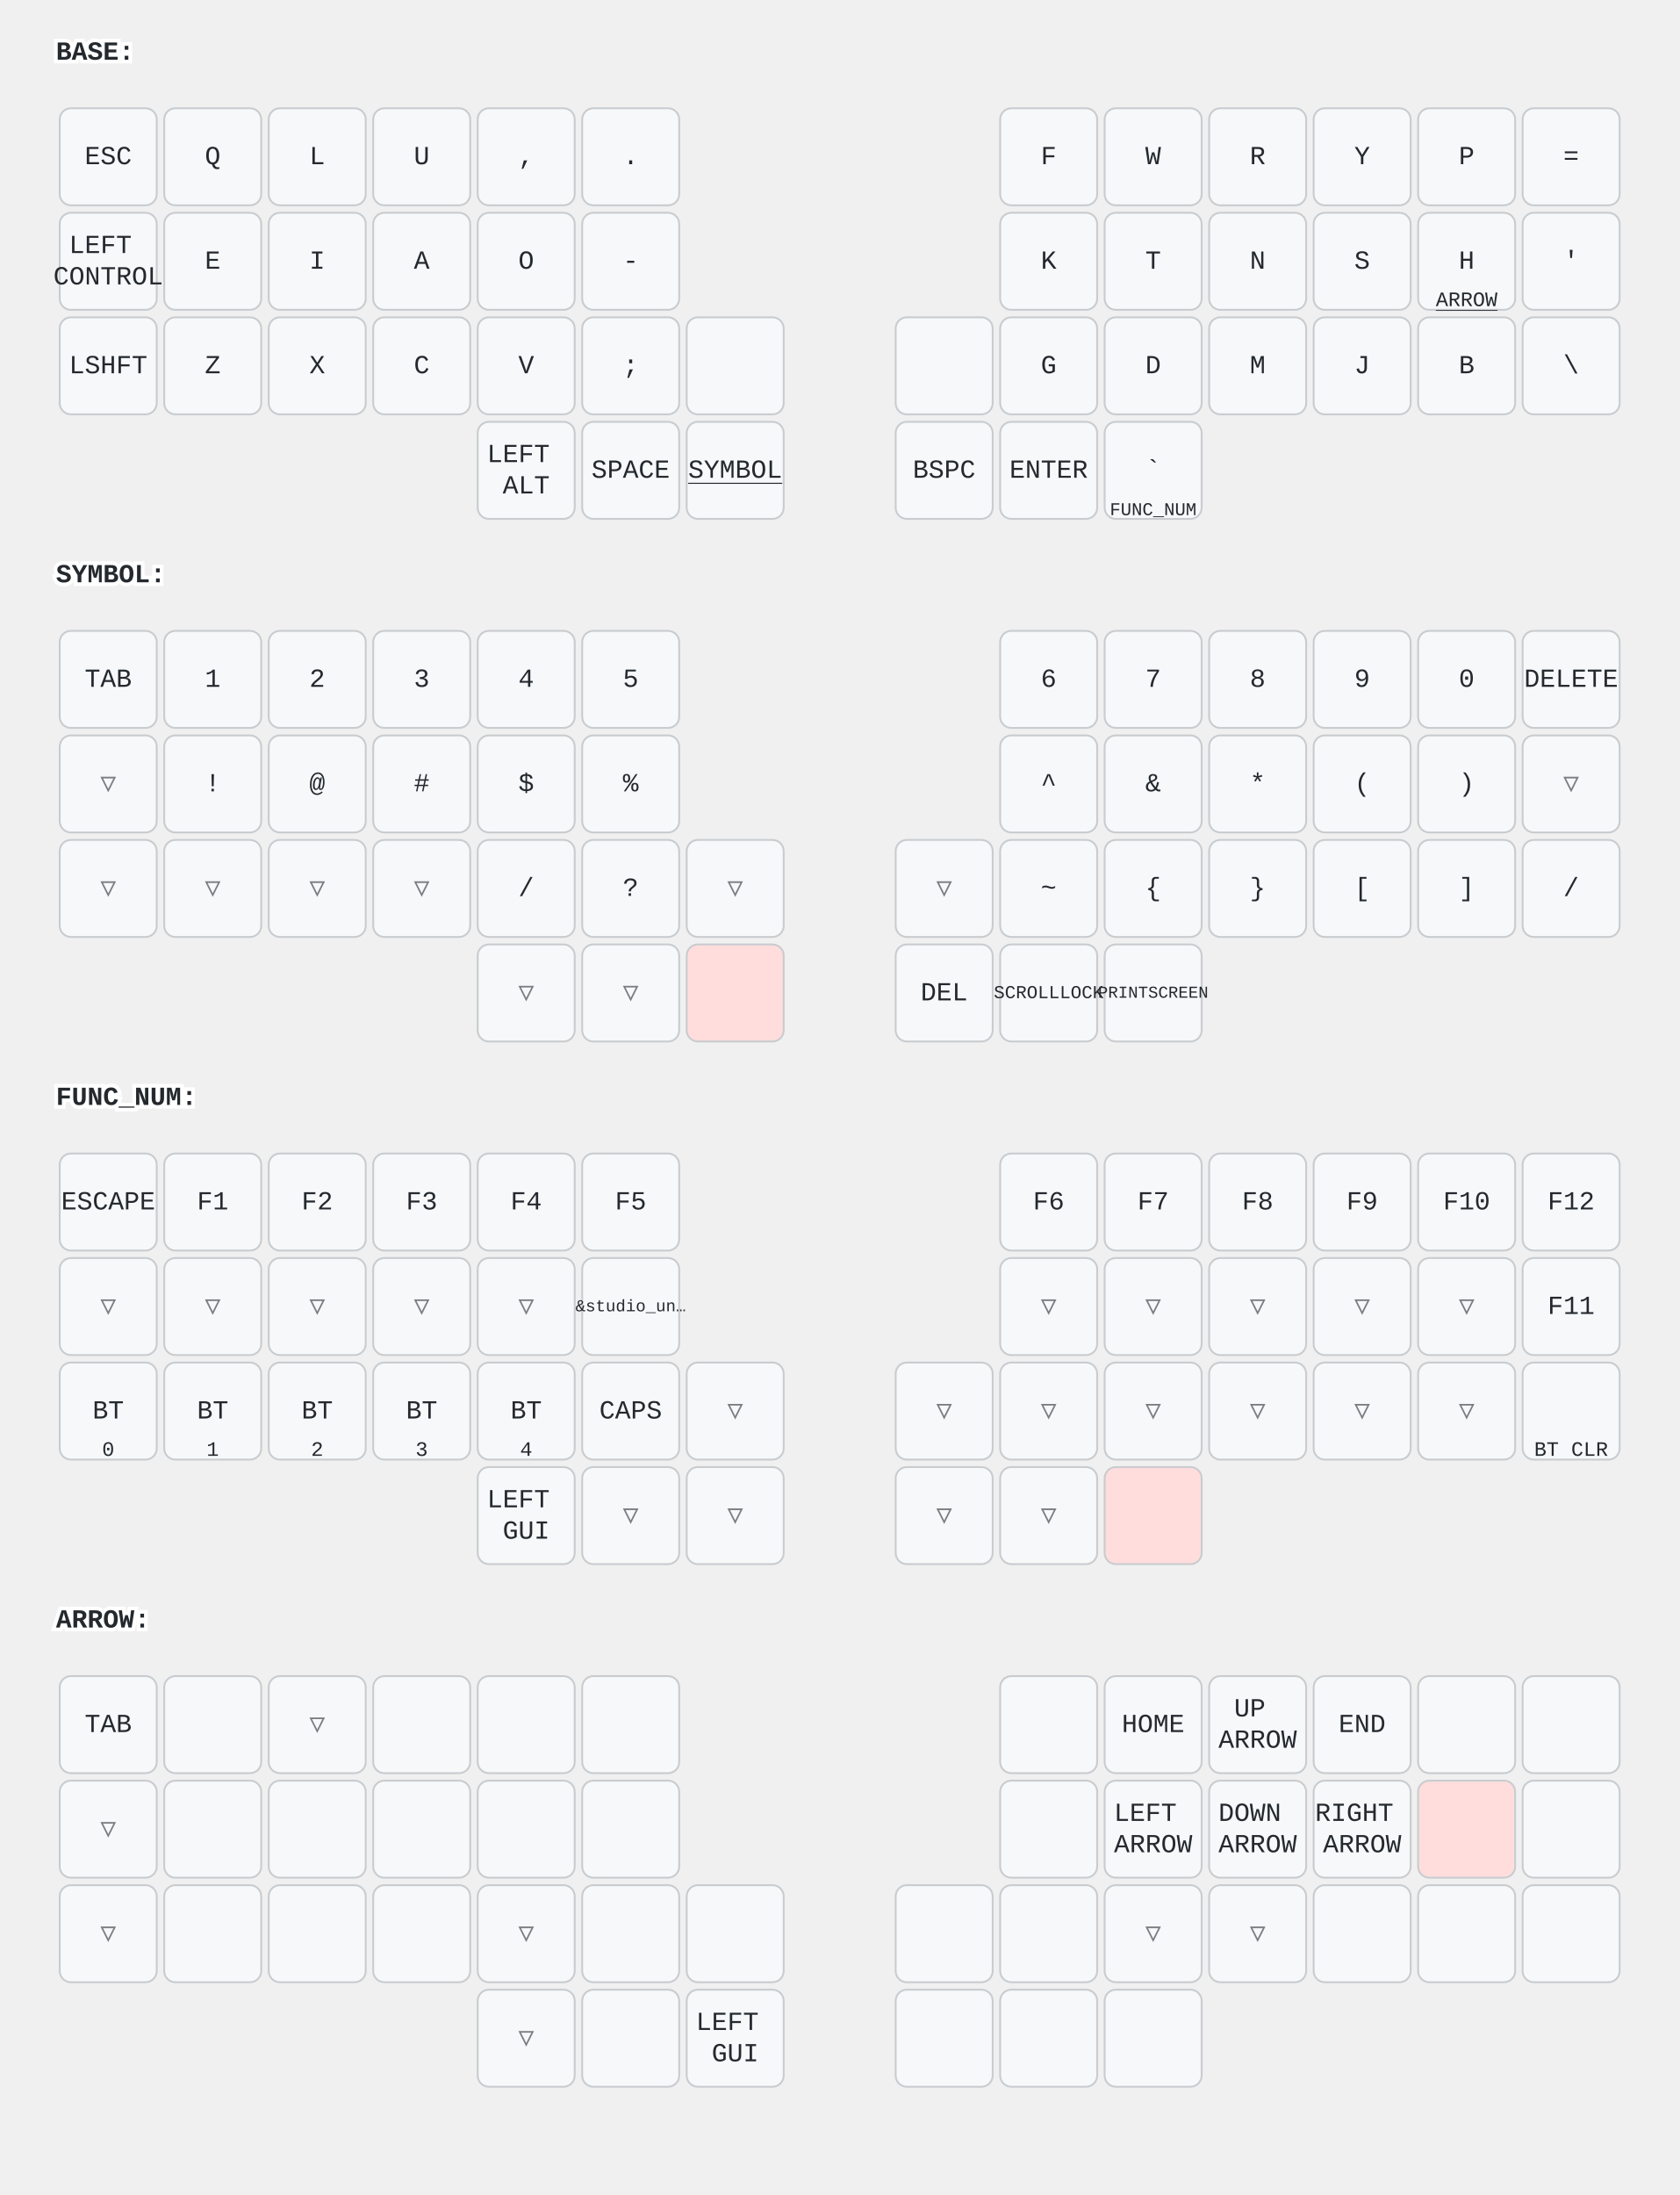
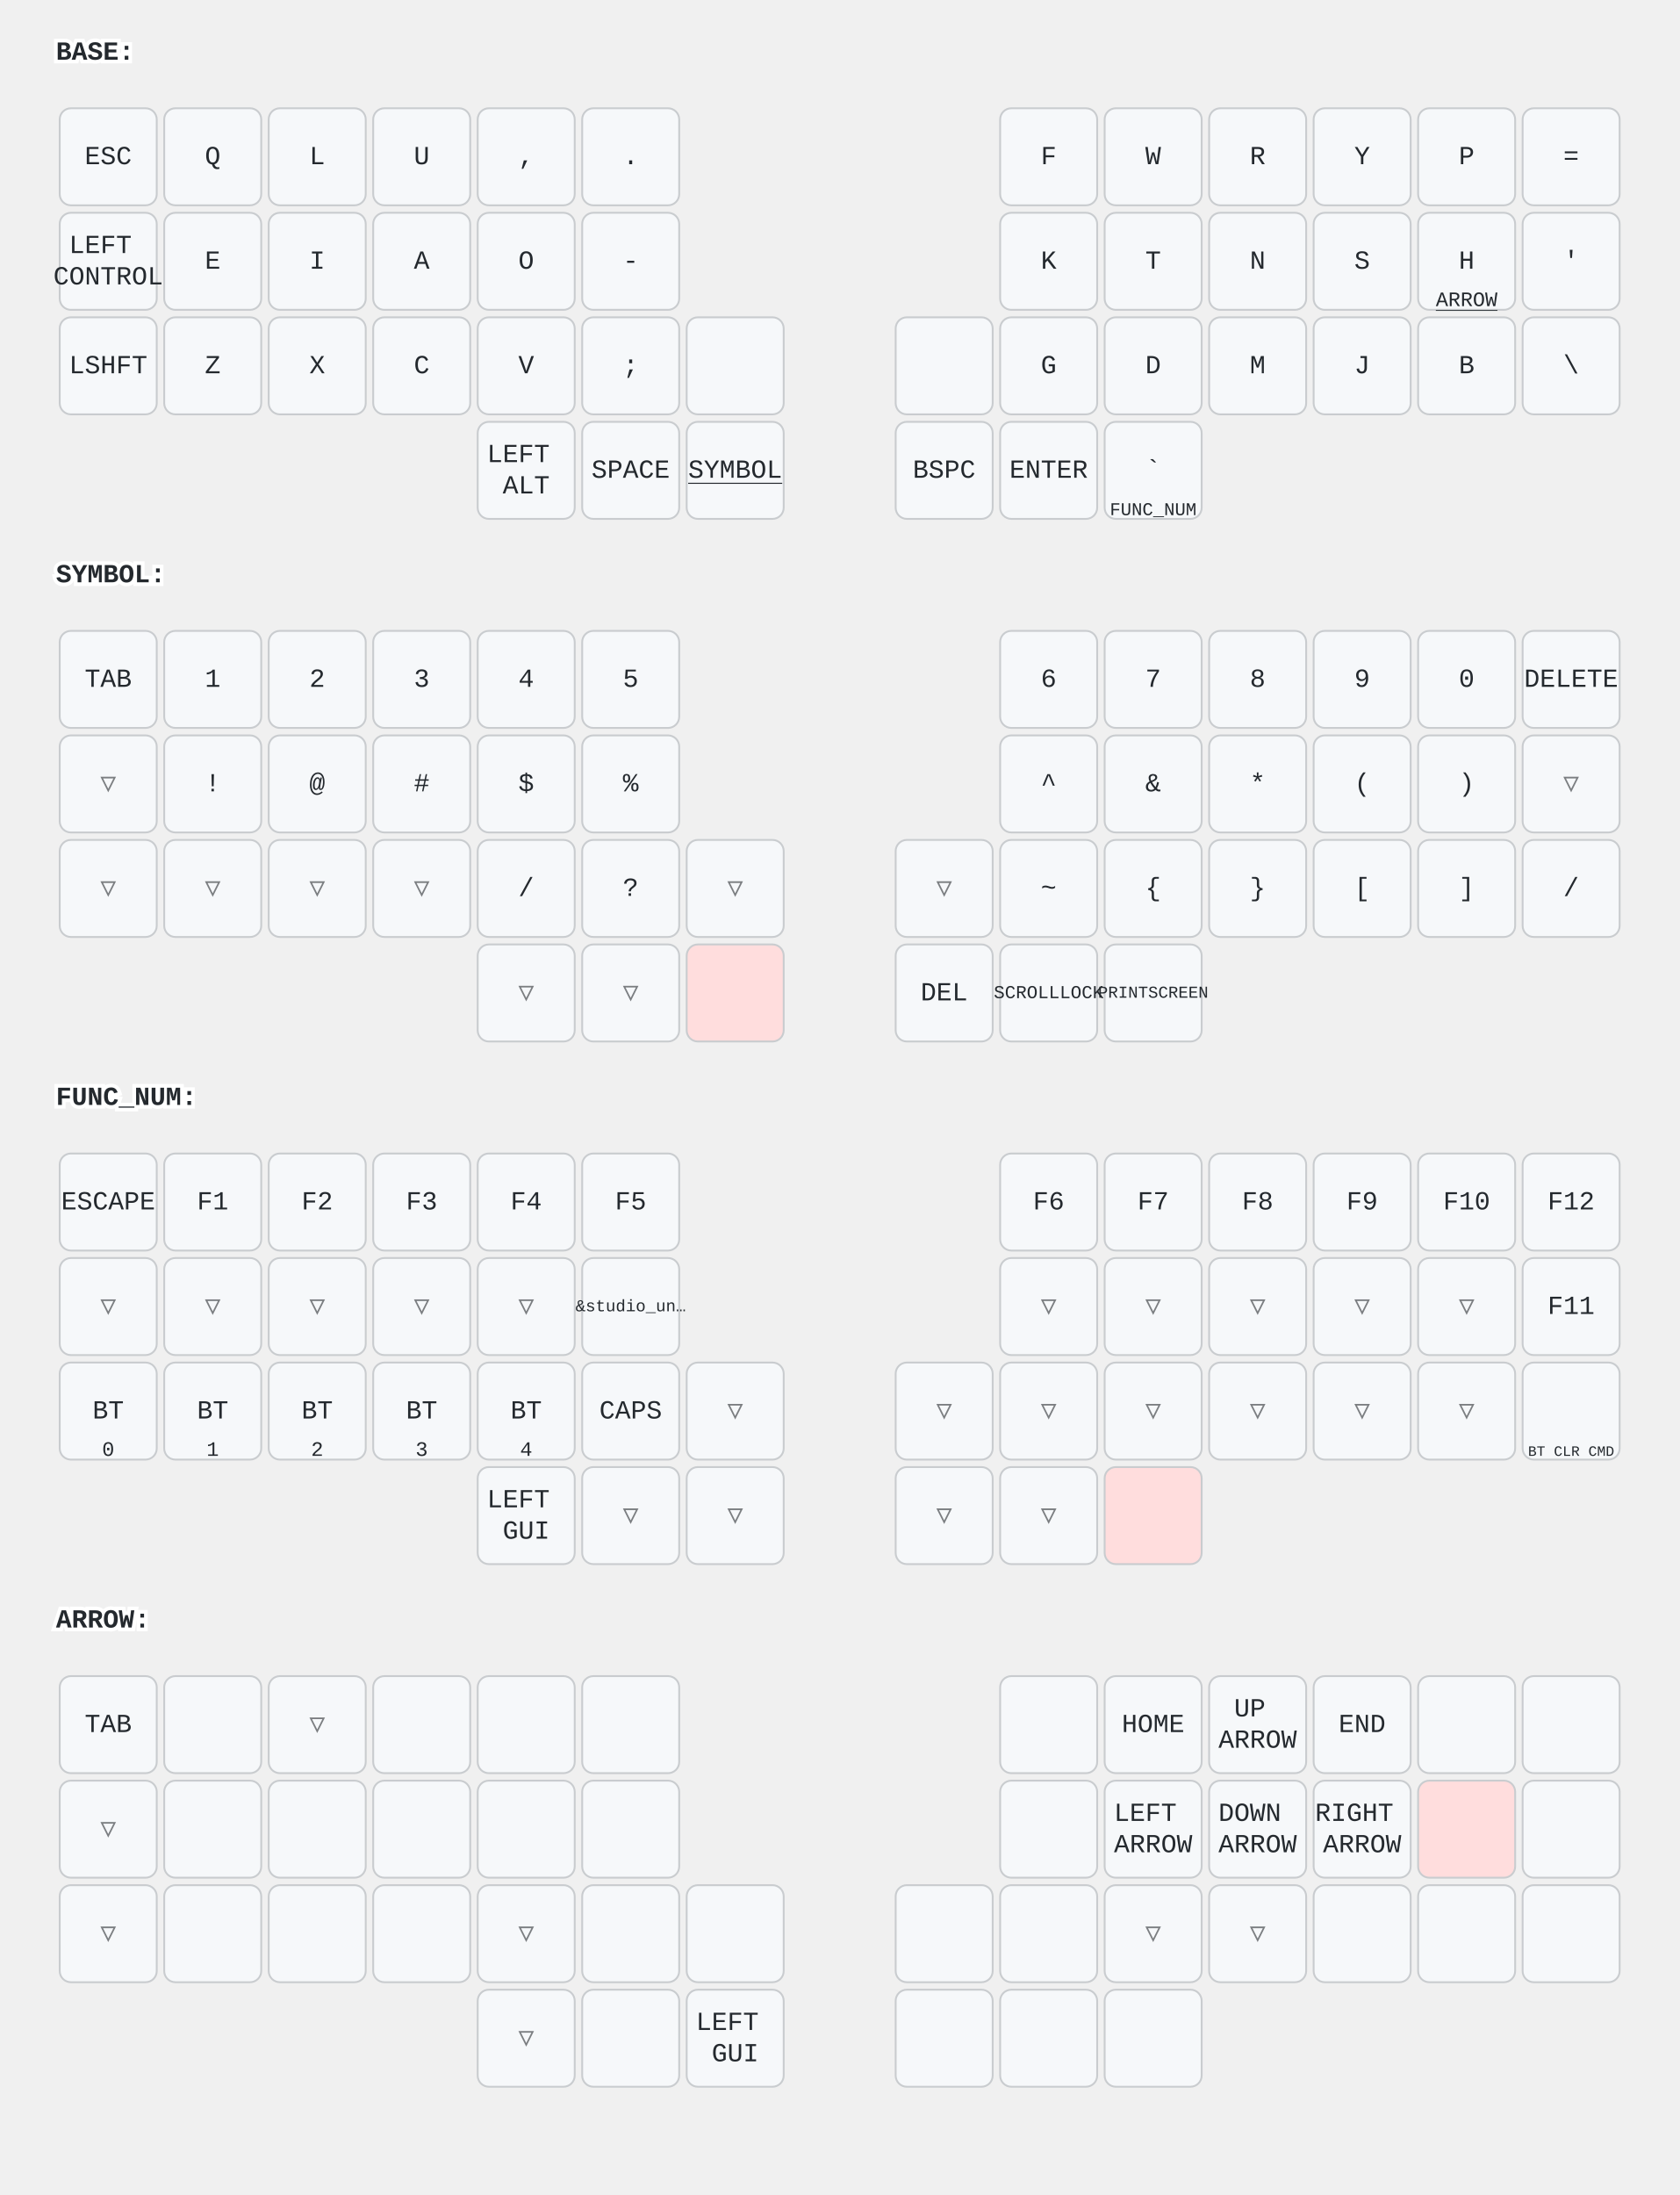
<svg xmlns="http://www.w3.org/2000/svg" width="900" height="1176" viewBox="0 0 900 1176" class="keymap">
  <style>/* inherit to force styles through use tags */
svg path {
    fill: inherit;
}

/* font and background color specifications */
svg.keymap {
    font-family: SFMono-Regular,Consolas,Liberation Mono,Menlo,monospace;
    font-size: 14px;
    font-kerning: normal;
    text-rendering: optimizeLegibility;
    fill: #24292e;
}

/* default key styling */
rect.key {
    fill: #f6f8fa;
}

rect.key, rect.combo {
    stroke: #c9cccf;
    stroke-width: 1;
}

/* default key side styling, only used is draw_key_sides is set */
rect.side {
    filter: brightness(90%);
}

/* color accent for combo boxes */
rect.combo, rect.combo-separate {
    fill: #cdf;
}

/* color accent for held keys */
rect.held, rect.combo.held {
    fill: #fdd;
}

/* color accent for ghost (optional) keys */
rect.ghost, rect.combo.ghost {
    stroke-dasharray: 4, 4;
    stroke-width: 2;
}

text {
    text-anchor: middle;
    dominant-baseline: middle;
}

/* styling for layer labels */
text.label {
    font-weight: bold;
    text-anchor: start;
    stroke: white;
    stroke-width: 4;
    paint-order: stroke;
}

/* styling for optional footer */
text.footer {
    text-anchor: end;
    dominant-baseline: auto;
    stroke: white;
    stroke-width: 4;
    paint-order: stroke;
}

/* styling for combo tap, and key non-tap label text */
text.combo, text.hold, text.shifted, text.left, text.right, text.tl, text.tr, text.bl, text.br {
    font-size: 11px;
}

text.hold, text.bl, text.br {
    text-anchor: middle;
    dominant-baseline: auto;
}

text.shifted, text.tl, text.tr {
    text-anchor: middle;
    dominant-baseline: hanging;
}

text.left, text.tl, text.bl {
    text-anchor: start;
}

text.right, text.tr, text.br {
    text-anchor: end;
}

text.layer-activator {
    text-decoration: underline;
}

/* styling for hold/shifted label text in combo box */
text.combo.hold, text.combo.shifted, text.combo.left, text.combo.right {
    font-size: 8px;
}

/* lighter symbol for transparent keys */
text.trans {
    fill: #7b7e81;
}

/* styling for combo dendrons */
path.combo {
    stroke-width: 1;
    stroke: gray;
    fill: none;
}

/* Start Tabler Icons Cleanup */
/* cannot use height/width with glyphs */
.icon-tabler &gt; path {
    fill: inherit;
    stroke: inherit;
    stroke-width: 2;
}
/* hide tabler's default box */
.icon-tabler &gt; path[stroke="none"][fill="none"] {
    visibility: hidden;
}
/* End Tabler Icons Cleanup */
</style>
  <g transform="translate(30, 0)" class="layer-BASE">
    <text x="0" y="28" class="label" id="BASE">BASE:</text>
    <g transform="translate(0, 56)">
      <g transform="translate(28, 28)" class="key keypos-0">
        <rect rx="6" ry="6" x="-26" y="-26" width="52" height="52" class="key" />
        <text x="0" y="0" class="key tap">ESC</text>
      </g>
      <g transform="translate(84, 28)" class="key keypos-1">
        <rect rx="6" ry="6" x="-26" y="-26" width="52" height="52" class="key" />
        <text x="0" y="0" class="key tap">Q</text>
      </g>
      <g transform="translate(140, 28)" class="key keypos-2">
        <rect rx="6" ry="6" x="-26" y="-26" width="52" height="52" class="key" />
        <text x="0" y="0" class="key tap">L</text>
      </g>
      <g transform="translate(196, 28)" class="key keypos-3">
        <rect rx="6" ry="6" x="-26" y="-26" width="52" height="52" class="key" />
        <text x="0" y="0" class="key tap">U</text>
      </g>
      <g transform="translate(252, 28)" class="key keypos-4">
        <rect rx="6" ry="6" x="-26" y="-26" width="52" height="52" class="key" />
        <text x="0" y="0" class="key tap">,</text>
      </g>
      <g transform="translate(308, 28)" class="key keypos-5">
        <rect rx="6" ry="6" x="-26" y="-26" width="52" height="52" class="key" />
        <text x="0" y="0" class="key tap">.</text>
      </g>
      <g transform="translate(532, 28)" class="key keypos-6">
        <rect rx="6" ry="6" x="-26" y="-26" width="52" height="52" class="key" />
        <text x="0" y="0" class="key tap">F</text>
      </g>
      <g transform="translate(588, 28)" class="key keypos-7">
        <rect rx="6" ry="6" x="-26" y="-26" width="52" height="52" class="key" />
        <text x="0" y="0" class="key tap">W</text>
      </g>
      <g transform="translate(644, 28)" class="key keypos-8">
        <rect rx="6" ry="6" x="-26" y="-26" width="52" height="52" class="key" />
        <text x="0" y="0" class="key tap">R</text>
      </g>
      <g transform="translate(700, 28)" class="key keypos-9">
        <rect rx="6" ry="6" x="-26" y="-26" width="52" height="52" class="key" />
        <text x="0" y="0" class="key tap">Y</text>
      </g>
      <g transform="translate(756, 28)" class="key keypos-10">
        <rect rx="6" ry="6" x="-26" y="-26" width="52" height="52" class="key" />
        <text x="0" y="0" class="key tap">P</text>
      </g>
      <g transform="translate(812, 28)" class="key keypos-11">
        <rect rx="6" ry="6" x="-26" y="-26" width="52" height="52" class="key" />
        <text x="0" y="0" class="key tap">=</text>
      </g>
      <g transform="translate(28, 84)" class="key keypos-12">
        <rect rx="6" ry="6" x="-26" y="-26" width="52" height="52" class="key" />
        <text x="0" y="0" class="key tap">
          <tspan x="0" dy="-0.6em">LEFT</tspan>
          <tspan x="0" dy="1.2em">CONTROL</tspan>
        </text>
      </g>
      <g transform="translate(84, 84)" class="key keypos-13">
        <rect rx="6" ry="6" x="-26" y="-26" width="52" height="52" class="key" />
        <text x="0" y="0" class="key tap">E</text>
      </g>
      <g transform="translate(140, 84)" class="key keypos-14">
        <rect rx="6" ry="6" x="-26" y="-26" width="52" height="52" class="key" />
        <text x="0" y="0" class="key tap">I</text>
      </g>
      <g transform="translate(196, 84)" class="key keypos-15">
        <rect rx="6" ry="6" x="-26" y="-26" width="52" height="52" class="key" />
        <text x="0" y="0" class="key tap">A</text>
      </g>
      <g transform="translate(252, 84)" class="key keypos-16">
        <rect rx="6" ry="6" x="-26" y="-26" width="52" height="52" class="key" />
        <text x="0" y="0" class="key tap">O</text>
      </g>
      <g transform="translate(308, 84)" class="key keypos-17">
        <rect rx="6" ry="6" x="-26" y="-26" width="52" height="52" class="key" />
        <text x="0" y="0" class="key tap">-</text>
      </g>
      <g transform="translate(532, 84)" class="key keypos-18">
        <rect rx="6" ry="6" x="-26" y="-26" width="52" height="52" class="key" />
        <text x="0" y="0" class="key tap">K</text>
      </g>
      <g transform="translate(588, 84)" class="key keypos-19">
        <rect rx="6" ry="6" x="-26" y="-26" width="52" height="52" class="key" />
        <text x="0" y="0" class="key tap">T</text>
      </g>
      <g transform="translate(644, 84)" class="key keypos-20">
        <rect rx="6" ry="6" x="-26" y="-26" width="52" height="52" class="key" />
        <text x="0" y="0" class="key tap">N</text>
      </g>
      <g transform="translate(700, 84)" class="key keypos-21">
        <rect rx="6" ry="6" x="-26" y="-26" width="52" height="52" class="key" />
        <text x="0" y="0" class="key tap">S</text>
      </g>
      <g transform="translate(756, 84)" class="key keypos-22">
        <rect rx="6" ry="6" x="-26" y="-26" width="52" height="52" class="key" />
        <text x="0" y="0" class="key tap">H</text>
        <a href="#ARROW">
          <text x="0" y="24" class="key hold layer-activator">ARROW</text>
        </a>
      </g>
      <g transform="translate(812, 84)" class="key keypos-23">
        <rect rx="6" ry="6" x="-26" y="-26" width="52" height="52" class="key" />
        <text x="0" y="0" class="key tap">'</text>
      </g>
      <g transform="translate(28, 140)" class="key keypos-24">
        <rect rx="6" ry="6" x="-26" y="-26" width="52" height="52" class="key" />
        <text x="0" y="0" class="key tap">LSHFT</text>
      </g>
      <g transform="translate(84, 140)" class="key keypos-25">
        <rect rx="6" ry="6" x="-26" y="-26" width="52" height="52" class="key" />
        <text x="0" y="0" class="key tap">Z</text>
      </g>
      <g transform="translate(140, 140)" class="key keypos-26">
        <rect rx="6" ry="6" x="-26" y="-26" width="52" height="52" class="key" />
        <text x="0" y="0" class="key tap">X</text>
      </g>
      <g transform="translate(196, 140)" class="key keypos-27">
        <rect rx="6" ry="6" x="-26" y="-26" width="52" height="52" class="key" />
        <text x="0" y="0" class="key tap">C</text>
      </g>
      <g transform="translate(252, 140)" class="key keypos-28">
        <rect rx="6" ry="6" x="-26" y="-26" width="52" height="52" class="key" />
        <text x="0" y="0" class="key tap">V</text>
      </g>
      <g transform="translate(308, 140)" class="key keypos-29">
        <rect rx="6" ry="6" x="-26" y="-26" width="52" height="52" class="key" />
        <text x="0" y="0" class="key tap">;</text>
      </g>
      <g transform="translate(364, 140)" class="key keypos-30">
        <rect rx="6" ry="6" x="-26" y="-26" width="52" height="52" class="key" />
      </g>
      <g transform="translate(476, 140)" class="key keypos-31">
        <rect rx="6" ry="6" x="-26" y="-26" width="52" height="52" class="key" />
      </g>
      <g transform="translate(532, 140)" class="key keypos-32">
        <rect rx="6" ry="6" x="-26" y="-26" width="52" height="52" class="key" />
        <text x="0" y="0" class="key tap">G</text>
      </g>
      <g transform="translate(588, 140)" class="key keypos-33">
        <rect rx="6" ry="6" x="-26" y="-26" width="52" height="52" class="key" />
        <text x="0" y="0" class="key tap">D</text>
      </g>
      <g transform="translate(644, 140)" class="key keypos-34">
        <rect rx="6" ry="6" x="-26" y="-26" width="52" height="52" class="key" />
        <text x="0" y="0" class="key tap">M</text>
      </g>
      <g transform="translate(700, 140)" class="key keypos-35">
        <rect rx="6" ry="6" x="-26" y="-26" width="52" height="52" class="key" />
        <text x="0" y="0" class="key tap">J</text>
      </g>
      <g transform="translate(756, 140)" class="key keypos-36">
        <rect rx="6" ry="6" x="-26" y="-26" width="52" height="52" class="key" />
        <text x="0" y="0" class="key tap">B</text>
      </g>
      <g transform="translate(812, 140)" class="key keypos-37">
        <rect rx="6" ry="6" x="-26" y="-26" width="52" height="52" class="key" />
        <text x="0" y="0" class="key tap">\</text>
      </g>
      <g transform="translate(252, 196)" class="key keypos-38">
        <rect rx="6" ry="6" x="-26" y="-26" width="52" height="52" class="key" />
        <text x="0" y="0" class="key tap">
          <tspan x="0" dy="-0.6em">LEFT</tspan>
          <tspan x="0" dy="1.2em">ALT</tspan>
        </text>
      </g>
      <g transform="translate(308, 196)" class="key keypos-39">
        <rect rx="6" ry="6" x="-26" y="-26" width="52" height="52" class="key" />
        <text x="0" y="0" class="key tap">SPACE</text>
      </g>
      <g transform="translate(364, 196)" class="key keypos-40">
        <rect rx="6" ry="6" x="-26" y="-26" width="52" height="52" class="key" />
        <a href="#SYMBOL">
          <text x="0" y="0" class="key tap layer-activator">SYMBOL</text>
        </a>
      </g>
      <g transform="translate(476, 196)" class="key keypos-41">
        <rect rx="6" ry="6" x="-26" y="-26" width="52" height="52" class="key" />
        <text x="0" y="0" class="key tap">BSPC</text>
      </g>
      <g transform="translate(532, 196)" class="key keypos-42">
        <rect rx="6" ry="6" x="-26" y="-26" width="52" height="52" class="key" />
        <text x="0" y="0" class="key tap">ENTER</text>
      </g>
      <g transform="translate(588, 196)" class="key keypos-43">
        <rect rx="6" ry="6" x="-26" y="-26" width="52" height="52" class="key" />
        <text x="0" y="0" class="key tap">`</text>
        <a href="#FUNC_NUM">
          <text x="0" y="24" class="key hold layer-activator">
            <tspan style="font-size: 88%">FUNC_NUM</tspan>
          </text>
        </a>
      </g>
    </g>
  </g>
  <g transform="translate(30, 280)" class="layer-SYMBOL">
    <text x="0" y="28" class="label" id="SYMBOL">SYMBOL:</text>
    <g transform="translate(0, 56)">
      <g transform="translate(28, 28)" class="key keypos-0">
        <rect rx="6" ry="6" x="-26" y="-26" width="52" height="52" class="key" />
        <text x="0" y="0" class="key tap">TAB</text>
      </g>
      <g transform="translate(84, 28)" class="key keypos-1">
        <rect rx="6" ry="6" x="-26" y="-26" width="52" height="52" class="key" />
        <text x="0" y="0" class="key tap">1</text>
      </g>
      <g transform="translate(140, 28)" class="key keypos-2">
        <rect rx="6" ry="6" x="-26" y="-26" width="52" height="52" class="key" />
        <text x="0" y="0" class="key tap">2</text>
      </g>
      <g transform="translate(196, 28)" class="key keypos-3">
        <rect rx="6" ry="6" x="-26" y="-26" width="52" height="52" class="key" />
        <text x="0" y="0" class="key tap">3</text>
      </g>
      <g transform="translate(252, 28)" class="key keypos-4">
        <rect rx="6" ry="6" x="-26" y="-26" width="52" height="52" class="key" />
        <text x="0" y="0" class="key tap">4</text>
      </g>
      <g transform="translate(308, 28)" class="key keypos-5">
        <rect rx="6" ry="6" x="-26" y="-26" width="52" height="52" class="key" />
        <text x="0" y="0" class="key tap">5</text>
      </g>
      <g transform="translate(532, 28)" class="key keypos-6">
        <rect rx="6" ry="6" x="-26" y="-26" width="52" height="52" class="key" />
        <text x="0" y="0" class="key tap">6</text>
      </g>
      <g transform="translate(588, 28)" class="key keypos-7">
        <rect rx="6" ry="6" x="-26" y="-26" width="52" height="52" class="key" />
        <text x="0" y="0" class="key tap">7</text>
      </g>
      <g transform="translate(644, 28)" class="key keypos-8">
        <rect rx="6" ry="6" x="-26" y="-26" width="52" height="52" class="key" />
        <text x="0" y="0" class="key tap">8</text>
      </g>
      <g transform="translate(700, 28)" class="key keypos-9">
        <rect rx="6" ry="6" x="-26" y="-26" width="52" height="52" class="key" />
        <text x="0" y="0" class="key tap">9</text>
      </g>
      <g transform="translate(756, 28)" class="key keypos-10">
        <rect rx="6" ry="6" x="-26" y="-26" width="52" height="52" class="key" />
        <text x="0" y="0" class="key tap">0</text>
      </g>
      <g transform="translate(812, 28)" class="key keypos-11">
        <rect rx="6" ry="6" x="-26" y="-26" width="52" height="52" class="key" />
        <text x="0" y="0" class="key tap">DELETE</text>
      </g>
      <g transform="translate(28, 84)" class="key trans keypos-12">
        <rect rx="6" ry="6" x="-26" y="-26" width="52" height="52" class="key trans" />
        <text x="0" y="0" class="key trans tap">▽</text>
      </g>
      <g transform="translate(84, 84)" class="key keypos-13">
        <rect rx="6" ry="6" x="-26" y="-26" width="52" height="52" class="key" />
        <text x="0" y="0" class="key tap">!</text>
      </g>
      <g transform="translate(140, 84)" class="key keypos-14">
        <rect rx="6" ry="6" x="-26" y="-26" width="52" height="52" class="key" />
        <text x="0" y="0" class="key tap">@</text>
      </g>
      <g transform="translate(196, 84)" class="key keypos-15">
        <rect rx="6" ry="6" x="-26" y="-26" width="52" height="52" class="key" />
        <text x="0" y="0" class="key tap">#</text>
      </g>
      <g transform="translate(252, 84)" class="key keypos-16">
        <rect rx="6" ry="6" x="-26" y="-26" width="52" height="52" class="key" />
        <text x="0" y="0" class="key tap">$</text>
      </g>
      <g transform="translate(308, 84)" class="key keypos-17">
        <rect rx="6" ry="6" x="-26" y="-26" width="52" height="52" class="key" />
        <text x="0" y="0" class="key tap">%</text>
      </g>
      <g transform="translate(532, 84)" class="key keypos-18">
        <rect rx="6" ry="6" x="-26" y="-26" width="52" height="52" class="key" />
        <text x="0" y="0" class="key tap">^</text>
      </g>
      <g transform="translate(588, 84)" class="key keypos-19">
        <rect rx="6" ry="6" x="-26" y="-26" width="52" height="52" class="key" />
        <text x="0" y="0" class="key tap">&amp;</text>
      </g>
      <g transform="translate(644, 84)" class="key keypos-20">
        <rect rx="6" ry="6" x="-26" y="-26" width="52" height="52" class="key" />
        <text x="0" y="0" class="key tap">*</text>
      </g>
      <g transform="translate(700, 84)" class="key keypos-21">
        <rect rx="6" ry="6" x="-26" y="-26" width="52" height="52" class="key" />
        <text x="0" y="0" class="key tap">(</text>
      </g>
      <g transform="translate(756, 84)" class="key keypos-22">
        <rect rx="6" ry="6" x="-26" y="-26" width="52" height="52" class="key" />
        <text x="0" y="0" class="key tap">)</text>
      </g>
      <g transform="translate(812, 84)" class="key trans keypos-23">
        <rect rx="6" ry="6" x="-26" y="-26" width="52" height="52" class="key trans" />
        <text x="0" y="0" class="key trans tap">▽</text>
      </g>
      <g transform="translate(28, 140)" class="key trans keypos-24">
        <rect rx="6" ry="6" x="-26" y="-26" width="52" height="52" class="key trans" />
        <text x="0" y="0" class="key trans tap">▽</text>
      </g>
      <g transform="translate(84, 140)" class="key trans keypos-25">
        <rect rx="6" ry="6" x="-26" y="-26" width="52" height="52" class="key trans" />
        <text x="0" y="0" class="key trans tap">▽</text>
      </g>
      <g transform="translate(140, 140)" class="key trans keypos-26">
        <rect rx="6" ry="6" x="-26" y="-26" width="52" height="52" class="key trans" />
        <text x="0" y="0" class="key trans tap">▽</text>
      </g>
      <g transform="translate(196, 140)" class="key trans keypos-27">
        <rect rx="6" ry="6" x="-26" y="-26" width="52" height="52" class="key trans" />
        <text x="0" y="0" class="key trans tap">▽</text>
      </g>
      <g transform="translate(252, 140)" class="key keypos-28">
        <rect rx="6" ry="6" x="-26" y="-26" width="52" height="52" class="key" />
        <text x="0" y="0" class="key tap">/</text>
      </g>
      <g transform="translate(308, 140)" class="key keypos-29">
        <rect rx="6" ry="6" x="-26" y="-26" width="52" height="52" class="key" />
        <text x="0" y="0" class="key tap">?</text>
      </g>
      <g transform="translate(364, 140)" class="key trans keypos-30">
        <rect rx="6" ry="6" x="-26" y="-26" width="52" height="52" class="key trans" />
        <text x="0" y="0" class="key trans tap">▽</text>
      </g>
      <g transform="translate(476, 140)" class="key trans keypos-31">
        <rect rx="6" ry="6" x="-26" y="-26" width="52" height="52" class="key trans" />
        <text x="0" y="0" class="key trans tap">▽</text>
      </g>
      <g transform="translate(532, 140)" class="key keypos-32">
        <rect rx="6" ry="6" x="-26" y="-26" width="52" height="52" class="key" />
        <text x="0" y="0" class="key tap">~</text>
      </g>
      <g transform="translate(588, 140)" class="key keypos-33">
        <rect rx="6" ry="6" x="-26" y="-26" width="52" height="52" class="key" />
        <text x="0" y="0" class="key tap">{</text>
      </g>
      <g transform="translate(644, 140)" class="key keypos-34">
        <rect rx="6" ry="6" x="-26" y="-26" width="52" height="52" class="key" />
        <text x="0" y="0" class="key tap">}</text>
      </g>
      <g transform="translate(700, 140)" class="key keypos-35">
        <rect rx="6" ry="6" x="-26" y="-26" width="52" height="52" class="key" />
        <text x="0" y="0" class="key tap">[</text>
      </g>
      <g transform="translate(756, 140)" class="key keypos-36">
        <rect rx="6" ry="6" x="-26" y="-26" width="52" height="52" class="key" />
        <text x="0" y="0" class="key tap">]</text>
      </g>
      <g transform="translate(812, 140)" class="key keypos-37">
        <rect rx="6" ry="6" x="-26" y="-26" width="52" height="52" class="key" />
        <text x="0" y="0" class="key tap">/</text>
      </g>
      <g transform="translate(252, 196)" class="key trans keypos-38">
        <rect rx="6" ry="6" x="-26" y="-26" width="52" height="52" class="key trans" />
        <text x="0" y="0" class="key trans tap">▽</text>
      </g>
      <g transform="translate(308, 196)" class="key trans keypos-39">
        <rect rx="6" ry="6" x="-26" y="-26" width="52" height="52" class="key trans" />
        <text x="0" y="0" class="key trans tap">▽</text>
      </g>
      <g transform="translate(364, 196)" class="key held keypos-40">
        <rect rx="6" ry="6" x="-26" y="-26" width="52" height="52" class="key held" />
      </g>
      <g transform="translate(476, 196)" class="key keypos-41">
        <rect rx="6" ry="6" x="-26" y="-26" width="52" height="52" class="key" />
        <text x="0" y="0" class="key tap">DEL</text>
      </g>
      <g transform="translate(532, 196)" class="key keypos-42">
        <rect rx="6" ry="6" x="-26" y="-26" width="52" height="52" class="key" />
        <text x="0" y="0" class="key tap">
          <tspan style="font-size: 70%">SCROLLLOCK</tspan>
        </text>
      </g>
      <g transform="translate(588, 196)" class="key keypos-43">
        <rect rx="6" ry="6" x="-26" y="-26" width="52" height="52" class="key" />
        <text x="0" y="0" class="key tap">
          <tspan style="font-size: 64%">PRINTSCREEN</tspan>
        </text>
      </g>
    </g>
  </g>
  <g transform="translate(30, 560)" class="layer-FUNC_NUM">
    <text x="0" y="28" class="label" id="FUNC_NUM">FUNC_NUM:</text>
    <g transform="translate(0, 56)">
      <g transform="translate(28, 28)" class="key keypos-0">
        <rect rx="6" ry="6" x="-26" y="-26" width="52" height="52" class="key" />
        <text x="0" y="0" class="key tap">ESCAPE</text>
      </g>
      <g transform="translate(84, 28)" class="key keypos-1">
        <rect rx="6" ry="6" x="-26" y="-26" width="52" height="52" class="key" />
        <text x="0" y="0" class="key tap">F1</text>
      </g>
      <g transform="translate(140, 28)" class="key keypos-2">
        <rect rx="6" ry="6" x="-26" y="-26" width="52" height="52" class="key" />
        <text x="0" y="0" class="key tap">F2</text>
      </g>
      <g transform="translate(196, 28)" class="key keypos-3">
        <rect rx="6" ry="6" x="-26" y="-26" width="52" height="52" class="key" />
        <text x="0" y="0" class="key tap">F3</text>
      </g>
      <g transform="translate(252, 28)" class="key keypos-4">
        <rect rx="6" ry="6" x="-26" y="-26" width="52" height="52" class="key" />
        <text x="0" y="0" class="key tap">F4</text>
      </g>
      <g transform="translate(308, 28)" class="key keypos-5">
        <rect rx="6" ry="6" x="-26" y="-26" width="52" height="52" class="key" />
        <text x="0" y="0" class="key tap">F5</text>
      </g>
      <g transform="translate(532, 28)" class="key keypos-6">
        <rect rx="6" ry="6" x="-26" y="-26" width="52" height="52" class="key" />
        <text x="0" y="0" class="key tap">F6</text>
      </g>
      <g transform="translate(588, 28)" class="key keypos-7">
        <rect rx="6" ry="6" x="-26" y="-26" width="52" height="52" class="key" />
        <text x="0" y="0" class="key tap">F7</text>
      </g>
      <g transform="translate(644, 28)" class="key keypos-8">
        <rect rx="6" ry="6" x="-26" y="-26" width="52" height="52" class="key" />
        <text x="0" y="0" class="key tap">F8</text>
      </g>
      <g transform="translate(700, 28)" class="key keypos-9">
        <rect rx="6" ry="6" x="-26" y="-26" width="52" height="52" class="key" />
        <text x="0" y="0" class="key tap">F9</text>
      </g>
      <g transform="translate(756, 28)" class="key keypos-10">
        <rect rx="6" ry="6" x="-26" y="-26" width="52" height="52" class="key" />
        <text x="0" y="0" class="key tap">F10</text>
      </g>
      <g transform="translate(812, 28)" class="key keypos-11">
        <rect rx="6" ry="6" x="-26" y="-26" width="52" height="52" class="key" />
        <text x="0" y="0" class="key tap">F12</text>
      </g>
      <g transform="translate(28, 84)" class="key trans keypos-12">
        <rect rx="6" ry="6" x="-26" y="-26" width="52" height="52" class="key trans" />
        <text x="0" y="0" class="key trans tap">▽</text>
      </g>
      <g transform="translate(84, 84)" class="key trans keypos-13">
        <rect rx="6" ry="6" x="-26" y="-26" width="52" height="52" class="key trans" />
        <text x="0" y="0" class="key trans tap">▽</text>
      </g>
      <g transform="translate(140, 84)" class="key trans keypos-14">
        <rect rx="6" ry="6" x="-26" y="-26" width="52" height="52" class="key trans" />
        <text x="0" y="0" class="key trans tap">▽</text>
      </g>
      <g transform="translate(196, 84)" class="key trans keypos-15">
        <rect rx="6" ry="6" x="-26" y="-26" width="52" height="52" class="key trans" />
        <text x="0" y="0" class="key trans tap">▽</text>
      </g>
      <g transform="translate(252, 84)" class="key trans keypos-16">
        <rect rx="6" ry="6" x="-26" y="-26" width="52" height="52" class="key trans" />
        <text x="0" y="0" class="key trans tap">▽</text>
      </g>
      <g transform="translate(308, 84)" class="key keypos-17">
        <rect rx="6" ry="6" x="-26" y="-26" width="52" height="52" class="key" />
        <text x="0" y="0" class="key tap">
          <tspan style="font-size: 64%">&amp;studio_un…</tspan>
        </text>
      </g>
      <g transform="translate(532, 84)" class="key trans keypos-18">
        <rect rx="6" ry="6" x="-26" y="-26" width="52" height="52" class="key trans" />
        <text x="0" y="0" class="key trans tap">▽</text>
      </g>
      <g transform="translate(588, 84)" class="key trans keypos-19">
        <rect rx="6" ry="6" x="-26" y="-26" width="52" height="52" class="key trans" />
        <text x="0" y="0" class="key trans tap">▽</text>
      </g>
      <g transform="translate(644, 84)" class="key trans keypos-20">
        <rect rx="6" ry="6" x="-26" y="-26" width="52" height="52" class="key trans" />
        <text x="0" y="0" class="key trans tap">▽</text>
      </g>
      <g transform="translate(700, 84)" class="key trans keypos-21">
        <rect rx="6" ry="6" x="-26" y="-26" width="52" height="52" class="key trans" />
        <text x="0" y="0" class="key trans tap">▽</text>
      </g>
      <g transform="translate(756, 84)" class="key trans keypos-22">
        <rect rx="6" ry="6" x="-26" y="-26" width="52" height="52" class="key trans" />
        <text x="0" y="0" class="key trans tap">▽</text>
      </g>
      <g transform="translate(812, 84)" class="key keypos-23">
        <rect rx="6" ry="6" x="-26" y="-26" width="52" height="52" class="key" />
        <text x="0" y="0" class="key tap">F11</text>
      </g>
      <g transform="translate(28, 140)" class="key keypos-24">
        <rect rx="6" ry="6" x="-26" y="-26" width="52" height="52" class="key" />
        <text x="0" y="0" class="key tap">BT</text>
        <text x="0" y="24" class="key hold">0</text>
      </g>
      <g transform="translate(84, 140)" class="key keypos-25">
        <rect rx="6" ry="6" x="-26" y="-26" width="52" height="52" class="key" />
        <text x="0" y="0" class="key tap">BT</text>
        <text x="0" y="24" class="key hold">1</text>
      </g>
      <g transform="translate(140, 140)" class="key keypos-26">
        <rect rx="6" ry="6" x="-26" y="-26" width="52" height="52" class="key" />
        <text x="0" y="0" class="key tap">BT</text>
        <text x="0" y="24" class="key hold">2</text>
      </g>
      <g transform="translate(196, 140)" class="key keypos-27">
        <rect rx="6" ry="6" x="-26" y="-26" width="52" height="52" class="key" />
        <text x="0" y="0" class="key tap">BT</text>
        <text x="0" y="24" class="key hold">3</text>
      </g>
      <g transform="translate(252, 140)" class="key keypos-28">
        <rect rx="6" ry="6" x="-26" y="-26" width="52" height="52" class="key" />
        <text x="0" y="0" class="key tap">BT</text>
        <text x="0" y="24" class="key hold">4</text>
      </g>
      <g transform="translate(308, 140)" class="key keypos-29">
        <rect rx="6" ry="6" x="-26" y="-26" width="52" height="52" class="key" />
        <text x="0" y="0" class="key tap">CAPS</text>
      </g>
      <g transform="translate(364, 140)" class="key trans keypos-30">
        <rect rx="6" ry="6" x="-26" y="-26" width="52" height="52" class="key trans" />
        <text x="0" y="0" class="key trans tap">▽</text>
      </g>
      <g transform="translate(476, 140)" class="key trans keypos-31">
        <rect rx="6" ry="6" x="-26" y="-26" width="52" height="52" class="key trans" />
        <text x="0" y="0" class="key trans tap">▽</text>
      </g>
      <g transform="translate(532, 140)" class="key trans keypos-32">
        <rect rx="6" ry="6" x="-26" y="-26" width="52" height="52" class="key trans" />
        <text x="0" y="0" class="key trans tap">▽</text>
      </g>
      <g transform="translate(588, 140)" class="key trans keypos-33">
        <rect rx="6" ry="6" x="-26" y="-26" width="52" height="52" class="key trans" />
        <text x="0" y="0" class="key trans tap">▽</text>
      </g>
      <g transform="translate(644, 140)" class="key trans keypos-34">
        <rect rx="6" ry="6" x="-26" y="-26" width="52" height="52" class="key trans" />
        <text x="0" y="0" class="key trans tap">▽</text>
      </g>
      <g transform="translate(700, 140)" class="key trans keypos-35">
        <rect rx="6" ry="6" x="-26" y="-26" width="52" height="52" class="key trans" />
        <text x="0" y="0" class="key trans tap">▽</text>
      </g>
      <g transform="translate(756, 140)" class="key trans keypos-36">
        <rect rx="6" ry="6" x="-26" y="-26" width="52" height="52" class="key trans" />
        <text x="0" y="0" class="key trans tap">▽</text>
      </g>
      <g transform="translate(812, 140)" class="key keypos-37">
        <rect rx="6" ry="6" x="-26" y="-26" width="52" height="52" class="key" />
-         <text x="0" y="24" class="key hold">BT CLR</text>
+         <text x="0" y="24" class="key hold">
+           <tspan style="font-size: 70%">BT CLR CMD</tspan>
+         </text>
      </g>
      <g transform="translate(252, 196)" class="key keypos-38">
        <rect rx="6" ry="6" x="-26" y="-26" width="52" height="52" class="key" />
        <text x="0" y="0" class="key tap">
          <tspan x="0" dy="-0.6em">LEFT</tspan>
          <tspan x="0" dy="1.2em">GUI</tspan>
        </text>
      </g>
      <g transform="translate(308, 196)" class="key trans keypos-39">
        <rect rx="6" ry="6" x="-26" y="-26" width="52" height="52" class="key trans" />
        <text x="0" y="0" class="key trans tap">▽</text>
      </g>
      <g transform="translate(364, 196)" class="key trans keypos-40">
        <rect rx="6" ry="6" x="-26" y="-26" width="52" height="52" class="key trans" />
        <text x="0" y="0" class="key trans tap">▽</text>
      </g>
      <g transform="translate(476, 196)" class="key trans keypos-41">
        <rect rx="6" ry="6" x="-26" y="-26" width="52" height="52" class="key trans" />
        <text x="0" y="0" class="key trans tap">▽</text>
      </g>
      <g transform="translate(532, 196)" class="key trans keypos-42">
        <rect rx="6" ry="6" x="-26" y="-26" width="52" height="52" class="key trans" />
        <text x="0" y="0" class="key trans tap">▽</text>
      </g>
      <g transform="translate(588, 196)" class="key held keypos-43">
        <rect rx="6" ry="6" x="-26" y="-26" width="52" height="52" class="key held" />
      </g>
    </g>
  </g>
  <g transform="translate(30, 840)" class="layer-ARROW">
    <text x="0" y="28" class="label" id="ARROW">ARROW:</text>
    <g transform="translate(0, 56)">
      <g transform="translate(28, 28)" class="key keypos-0">
        <rect rx="6" ry="6" x="-26" y="-26" width="52" height="52" class="key" />
        <text x="0" y="0" class="key tap">TAB</text>
      </g>
      <g transform="translate(84, 28)" class="key keypos-1">
        <rect rx="6" ry="6" x="-26" y="-26" width="52" height="52" class="key" />
      </g>
      <g transform="translate(140, 28)" class="key trans keypos-2">
        <rect rx="6" ry="6" x="-26" y="-26" width="52" height="52" class="key trans" />
        <text x="0" y="0" class="key trans tap">▽</text>
      </g>
      <g transform="translate(196, 28)" class="key keypos-3">
        <rect rx="6" ry="6" x="-26" y="-26" width="52" height="52" class="key" />
      </g>
      <g transform="translate(252, 28)" class="key keypos-4">
        <rect rx="6" ry="6" x="-26" y="-26" width="52" height="52" class="key" />
      </g>
      <g transform="translate(308, 28)" class="key keypos-5">
        <rect rx="6" ry="6" x="-26" y="-26" width="52" height="52" class="key" />
      </g>
      <g transform="translate(532, 28)" class="key keypos-6">
        <rect rx="6" ry="6" x="-26" y="-26" width="52" height="52" class="key" />
      </g>
      <g transform="translate(588, 28)" class="key keypos-7">
        <rect rx="6" ry="6" x="-26" y="-26" width="52" height="52" class="key" />
        <text x="0" y="0" class="key tap">HOME</text>
      </g>
      <g transform="translate(644, 28)" class="key keypos-8">
        <rect rx="6" ry="6" x="-26" y="-26" width="52" height="52" class="key" />
        <text x="0" y="0" class="key tap">
          <tspan x="0" dy="-0.6em">UP</tspan>
          <tspan x="0" dy="1.2em">ARROW</tspan>
        </text>
      </g>
      <g transform="translate(700, 28)" class="key keypos-9">
        <rect rx="6" ry="6" x="-26" y="-26" width="52" height="52" class="key" />
        <text x="0" y="0" class="key tap">END</text>
      </g>
      <g transform="translate(756, 28)" class="key keypos-10">
        <rect rx="6" ry="6" x="-26" y="-26" width="52" height="52" class="key" />
      </g>
      <g transform="translate(812, 28)" class="key keypos-11">
        <rect rx="6" ry="6" x="-26" y="-26" width="52" height="52" class="key" />
      </g>
      <g transform="translate(28, 84)" class="key trans keypos-12">
        <rect rx="6" ry="6" x="-26" y="-26" width="52" height="52" class="key trans" />
        <text x="0" y="0" class="key trans tap">▽</text>
      </g>
      <g transform="translate(84, 84)" class="key keypos-13">
        <rect rx="6" ry="6" x="-26" y="-26" width="52" height="52" class="key" />
      </g>
      <g transform="translate(140, 84)" class="key keypos-14">
        <rect rx="6" ry="6" x="-26" y="-26" width="52" height="52" class="key" />
      </g>
      <g transform="translate(196, 84)" class="key keypos-15">
        <rect rx="6" ry="6" x="-26" y="-26" width="52" height="52" class="key" />
      </g>
      <g transform="translate(252, 84)" class="key keypos-16">
        <rect rx="6" ry="6" x="-26" y="-26" width="52" height="52" class="key" />
      </g>
      <g transform="translate(308, 84)" class="key keypos-17">
        <rect rx="6" ry="6" x="-26" y="-26" width="52" height="52" class="key" />
      </g>
      <g transform="translate(532, 84)" class="key keypos-18">
        <rect rx="6" ry="6" x="-26" y="-26" width="52" height="52" class="key" />
      </g>
      <g transform="translate(588, 84)" class="key keypos-19">
        <rect rx="6" ry="6" x="-26" y="-26" width="52" height="52" class="key" />
        <text x="0" y="0" class="key tap">
          <tspan x="0" dy="-0.6em">LEFT</tspan>
          <tspan x="0" dy="1.2em">ARROW</tspan>
        </text>
      </g>
      <g transform="translate(644, 84)" class="key keypos-20">
        <rect rx="6" ry="6" x="-26" y="-26" width="52" height="52" class="key" />
        <text x="0" y="0" class="key tap">
          <tspan x="0" dy="-0.6em">DOWN</tspan>
          <tspan x="0" dy="1.2em">ARROW</tspan>
        </text>
      </g>
      <g transform="translate(700, 84)" class="key keypos-21">
        <rect rx="6" ry="6" x="-26" y="-26" width="52" height="52" class="key" />
        <text x="0" y="0" class="key tap">
          <tspan x="0" dy="-0.6em">RIGHT</tspan>
          <tspan x="0" dy="1.2em">ARROW</tspan>
        </text>
      </g>
      <g transform="translate(756, 84)" class="key held keypos-22">
        <rect rx="6" ry="6" x="-26" y="-26" width="52" height="52" class="key held" />
      </g>
      <g transform="translate(812, 84)" class="key keypos-23">
        <rect rx="6" ry="6" x="-26" y="-26" width="52" height="52" class="key" />
      </g>
      <g transform="translate(28, 140)" class="key trans keypos-24">
        <rect rx="6" ry="6" x="-26" y="-26" width="52" height="52" class="key trans" />
        <text x="0" y="0" class="key trans tap">▽</text>
      </g>
      <g transform="translate(84, 140)" class="key keypos-25">
        <rect rx="6" ry="6" x="-26" y="-26" width="52" height="52" class="key" />
      </g>
      <g transform="translate(140, 140)" class="key keypos-26">
        <rect rx="6" ry="6" x="-26" y="-26" width="52" height="52" class="key" />
      </g>
      <g transform="translate(196, 140)" class="key keypos-27">
        <rect rx="6" ry="6" x="-26" y="-26" width="52" height="52" class="key" />
      </g>
      <g transform="translate(252, 140)" class="key trans keypos-28">
        <rect rx="6" ry="6" x="-26" y="-26" width="52" height="52" class="key trans" />
        <text x="0" y="0" class="key trans tap">▽</text>
      </g>
      <g transform="translate(308, 140)" class="key keypos-29">
        <rect rx="6" ry="6" x="-26" y="-26" width="52" height="52" class="key" />
      </g>
      <g transform="translate(364, 140)" class="key keypos-30">
        <rect rx="6" ry="6" x="-26" y="-26" width="52" height="52" class="key" />
      </g>
      <g transform="translate(476, 140)" class="key keypos-31">
        <rect rx="6" ry="6" x="-26" y="-26" width="52" height="52" class="key" />
      </g>
      <g transform="translate(532, 140)" class="key keypos-32">
        <rect rx="6" ry="6" x="-26" y="-26" width="52" height="52" class="key" />
      </g>
      <g transform="translate(588, 140)" class="key trans keypos-33">
        <rect rx="6" ry="6" x="-26" y="-26" width="52" height="52" class="key trans" />
        <text x="0" y="0" class="key trans tap">▽</text>
      </g>
      <g transform="translate(644, 140)" class="key trans keypos-34">
        <rect rx="6" ry="6" x="-26" y="-26" width="52" height="52" class="key trans" />
        <text x="0" y="0" class="key trans tap">▽</text>
      </g>
      <g transform="translate(700, 140)" class="key keypos-35">
        <rect rx="6" ry="6" x="-26" y="-26" width="52" height="52" class="key" />
      </g>
      <g transform="translate(756, 140)" class="key keypos-36">
        <rect rx="6" ry="6" x="-26" y="-26" width="52" height="52" class="key" />
      </g>
      <g transform="translate(812, 140)" class="key keypos-37">
        <rect rx="6" ry="6" x="-26" y="-26" width="52" height="52" class="key" />
      </g>
      <g transform="translate(252, 196)" class="key trans keypos-38">
        <rect rx="6" ry="6" x="-26" y="-26" width="52" height="52" class="key trans" />
        <text x="0" y="0" class="key trans tap">▽</text>
      </g>
      <g transform="translate(308, 196)" class="key keypos-39">
        <rect rx="6" ry="6" x="-26" y="-26" width="52" height="52" class="key" />
      </g>
      <g transform="translate(364, 196)" class="key keypos-40">
        <rect rx="6" ry="6" x="-26" y="-26" width="52" height="52" class="key" />
        <text x="0" y="0" class="key tap">
          <tspan x="0" dy="-0.6em">LEFT</tspan>
          <tspan x="0" dy="1.2em">GUI</tspan>
        </text>
      </g>
      <g transform="translate(476, 196)" class="key keypos-41">
        <rect rx="6" ry="6" x="-26" y="-26" width="52" height="52" class="key" />
      </g>
      <g transform="translate(532, 196)" class="key keypos-42">
        <rect rx="6" ry="6" x="-26" y="-26" width="52" height="52" class="key" />
      </g>
      <g transform="translate(588, 196)" class="key keypos-43">
        <rect rx="6" ry="6" x="-26" y="-26" width="52" height="52" class="key" />
      </g>
    </g>
  </g>
</svg>
